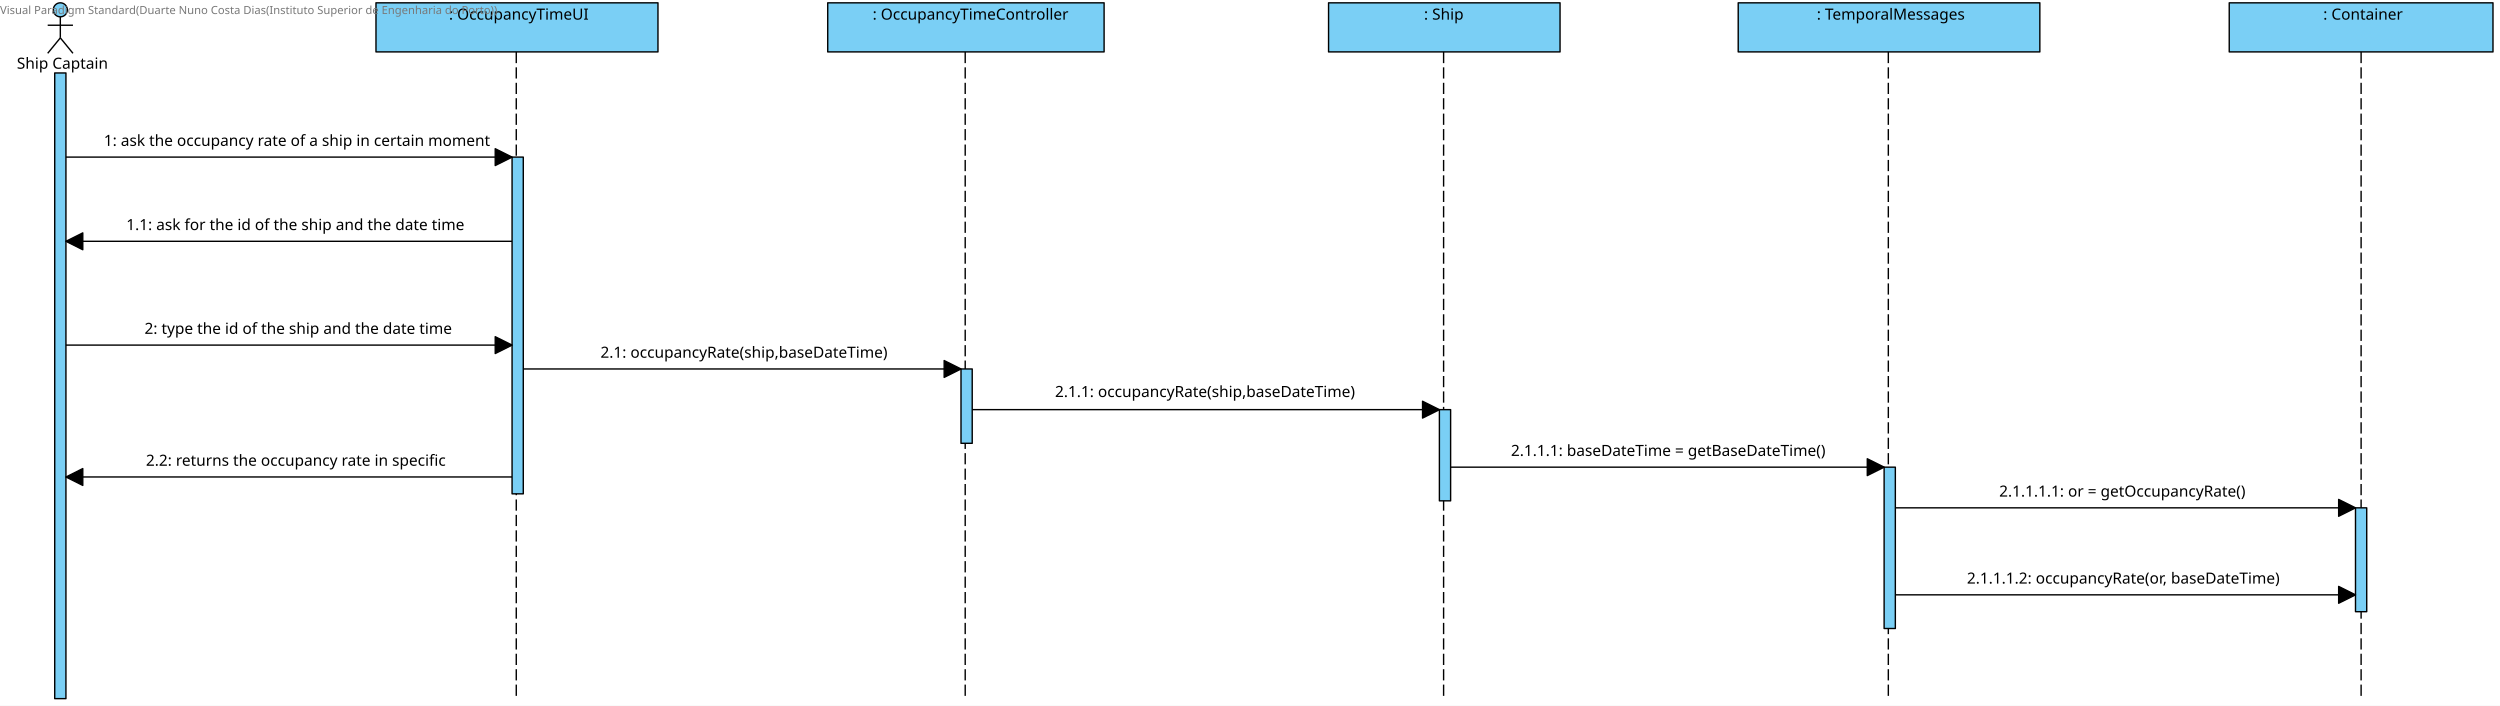
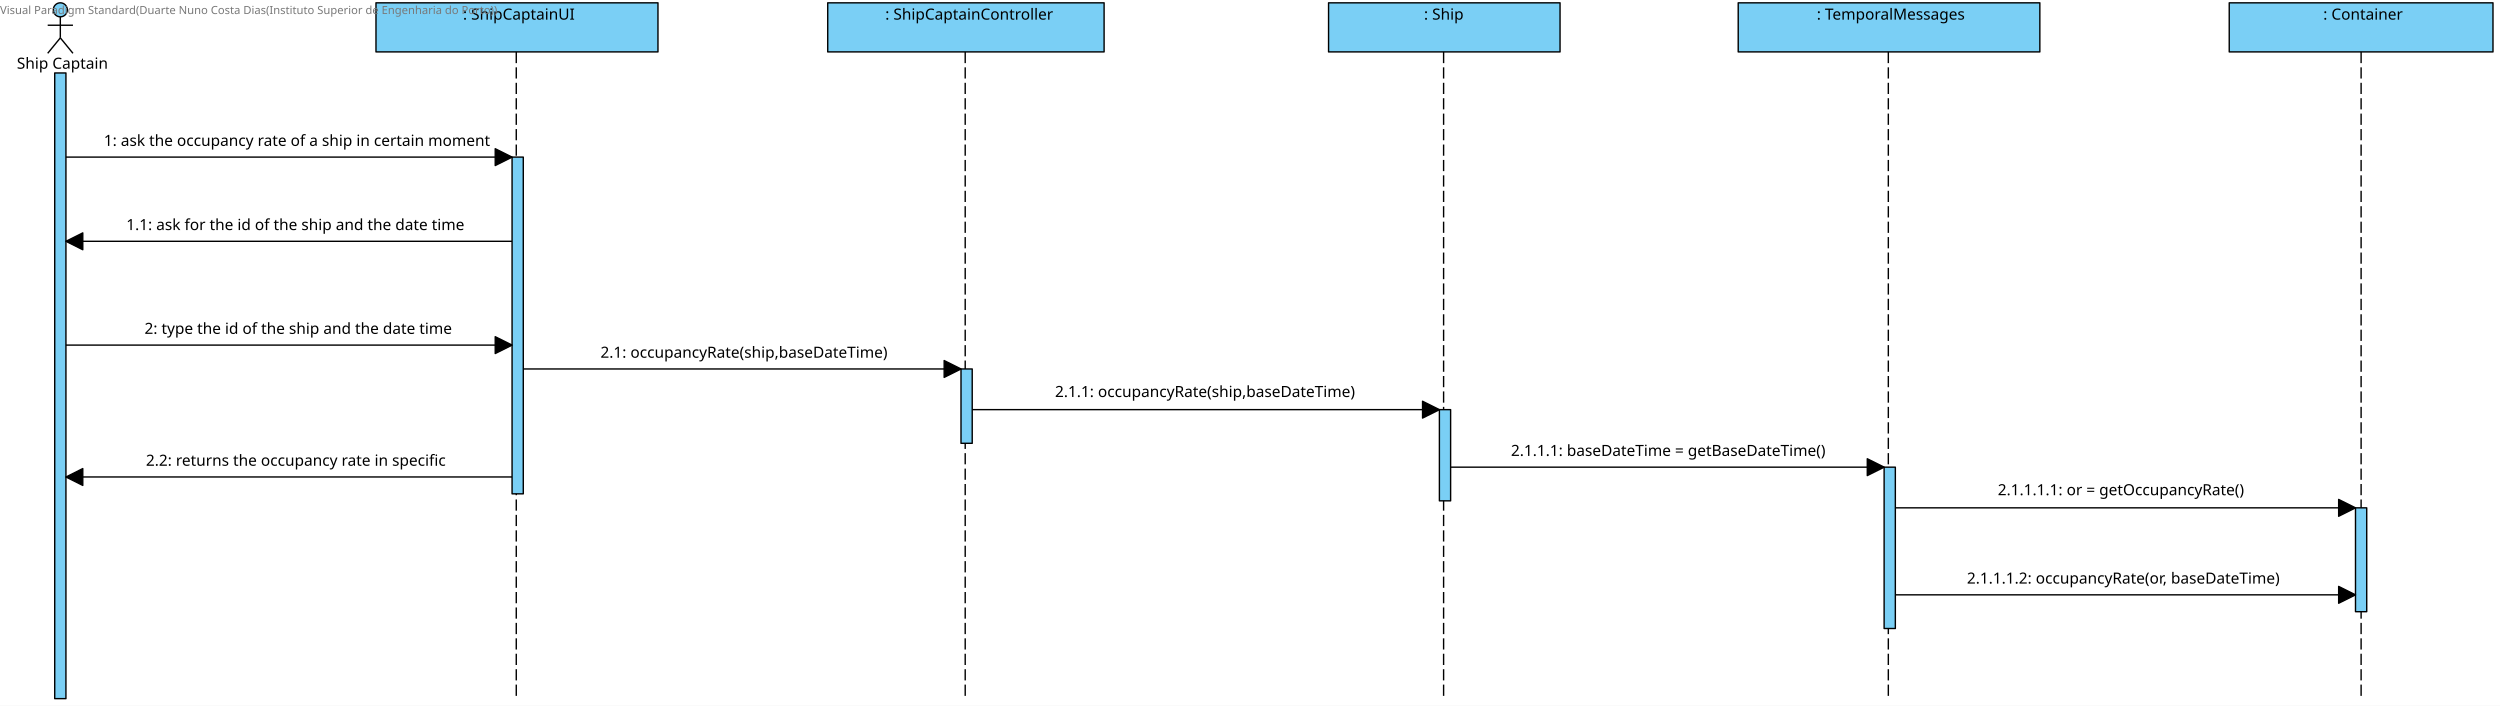
<svg xmlns="http://www.w3.org/2000/svg" fill-opacity="0" color-rendering="auto" color-interpolation="auto" text-rendering="auto" stroke="rgb(0,0,0)" stroke-linecap="square" width="1782" stroke-miterlimit="10" shape-rendering="auto" stroke-opacity="0" fill="rgb(0,0,0)" stroke-dasharray="none" font-weight="normal" stroke-width="1" height="503" font-family="'Dialog'" font-style="normal" stroke-linejoin="miter" font-size="12px" stroke-dashoffset="0" image-rendering="auto">
  <defs id="genericDefs" />
  <g>
    <defs id="defs1">
      <clipPath clipPathUnits="userSpaceOnUse" id="clipPath1">
        <path d="M-7 -7 L71 -7 L71 508 L-7 508 L-7 -7 Z" />
      </clipPath>
      <clipPath clipPathUnits="userSpaceOnUse" id="clipPath2">
        <path d="M-7 -7 L213 -7 L213 508 L-7 508 L-7 -7 Z" />
      </clipPath>
      <clipPath clipPathUnits="userSpaceOnUse" id="clipPath3">
        <path d="M-7 -7 L209 -7 L209 508 L-7 508 L-7 -7 Z" />
      </clipPath>
      <clipPath clipPathUnits="userSpaceOnUse" id="clipPath4">
        <path d="M-7 -7 L19 -7 L19 251 L-7 251 L-7 -7 Z" />
      </clipPath>
      <clipPath clipPathUnits="userSpaceOnUse" id="clipPath5">
        <path d="M-7 -7 L19 -7 L19 64 L-7 64 L-7 -7 Z" />
      </clipPath>
      <clipPath clipPathUnits="userSpaceOnUse" id="clipPath6">
        <path d="M-7 -7 L177 -7 L177 508 L-7 508 L-7 -7 Z" />
      </clipPath>
      <clipPath clipPathUnits="userSpaceOnUse" id="clipPath7">
        <path d="M-7 -7 L227 -7 L227 508 L-7 508 L-7 -7 Z" />
      </clipPath>
      <clipPath clipPathUnits="userSpaceOnUse" id="clipPath8">
        <path d="M-7 -7 L19 -7 L19 76 L-7 76 L-7 -7 Z" />
      </clipPath>
      <clipPath clipPathUnits="userSpaceOnUse" id="clipPath9">
        <path d="M-7 -7 L19 -7 L19 126 L-7 126 L-7 -7 Z" />
      </clipPath>
      <clipPath clipPathUnits="userSpaceOnUse" id="clipPath10">
        <path d="M-7 -7 L200 -7 L200 508 L-7 508 L-7 -7 Z" />
      </clipPath>
      <clipPath clipPathUnits="userSpaceOnUse" id="clipPath11">
        <path d="M-7 -7 L19 -7 L19 85 L-7 85 L-7 -7 Z" />
      </clipPath>
      <clipPath clipPathUnits="userSpaceOnUse" id="clipPath12">
+         <path d="M-83 -15 L166 -15 L166 30 L-83 30 L-83 -15 Z" />
+       </clipPath>
+       <clipPath clipPathUnits="userSpaceOnUse" id="clipPath13">
+         <path d="M-202 -15 L404 -15 L404 30 L-202 30 L-202 -15 Z" />
+       </clipPath>
+       <clipPath clipPathUnits="userSpaceOnUse" id="clipPath14">
+         <path d="M-198 -15 L396 -15 L396 30 L-198 30 L-198 -15 Z" />
+       </clipPath>
+       <clipPath clipPathUnits="userSpaceOnUse" id="clipPath15">
+         <path d="M-166 -15 L332 -15 L332 30 L-166 30 L-166 -15 Z" />
+       </clipPath>
+       <clipPath clipPathUnits="userSpaceOnUse" id="clipPath16">
+         <path d="M-216 -15 L432 -15 L432 30 L-216 30 L-216 -15 Z" />
+       </clipPath>
+       <clipPath clipPathUnits="userSpaceOnUse" id="clipPath17">
        <path d="M-189 -15 L378 -15 L378 30 L-189 30 L-189 -15 Z" />
-       </clipPath>
-       <clipPath clipPathUnits="userSpaceOnUse" id="clipPath13">
-         <path d="M-83 -15 L166 -15 L166 30 L-83 30 L-83 -15 Z" />
-       </clipPath>
-       <clipPath clipPathUnits="userSpaceOnUse" id="clipPath14">
-         <path d="M-202 -15 L404 -15 L404 30 L-202 30 L-202 -15 Z" />
-       </clipPath>
-       <clipPath clipPathUnits="userSpaceOnUse" id="clipPath15">
-         <path d="M-198 -15 L396 -15 L396 30 L-198 30 L-198 -15 Z" />
-       </clipPath>
-       <clipPath clipPathUnits="userSpaceOnUse" id="clipPath16">
-         <path d="M-166 -15 L332 -15 L332 30 L-166 30 L-166 -15 Z" />
-       </clipPath>
-       <clipPath clipPathUnits="userSpaceOnUse" id="clipPath17">
-         <path d="M-216 -15 L432 -15 L432 30 L-216 30 L-216 -15 Z" />
      </clipPath>
      <clipPath clipPathUnits="userSpaceOnUse" id="clipPath18">
        <path d="M0 0 L422 0 L422 104 L0 104 L0 0 Z" />
      </clipPath>
      <clipPath clipPathUnits="userSpaceOnUse" id="clipPath19">
        <path d="M349 30 L349 45 L68 45 L68 30 ZM0 0 L0 104 L84 104 L84 90 L331 90 L331 104 L422 104 L422 0 Z" />
      </clipPath>
      <clipPath clipPathUnits="userSpaceOnUse" id="clipPath20">
        <path d="M331 30 L331 45 L84 45 L84 30 ZM0 0 L0 104 L422 104 L422 0 Z" />
      </clipPath>
      <clipPath clipPathUnits="userSpaceOnUse" id="clipPath21">
        <path d="M321 30 L321 45 L96 45 L96 30 ZM0 0 L0 104 L422 104 L422 0 Z" />
      </clipPath>
      <clipPath clipPathUnits="userSpaceOnUse" id="clipPath22">
        <path d="M320 30 L320 45 L97 45 L97 30 ZM0 0 L0 104 L422 104 L422 0 Z" />
      </clipPath>
      <clipPath clipPathUnits="userSpaceOnUse" id="clipPath23">
        <path d="M0 0 L416 0 L416 104 L0 104 L0 0 Z" />
      </clipPath>
      <clipPath clipPathUnits="userSpaceOnUse" id="clipPath24">
        <path d="M316 30 L316 45 L96 45 L96 30 ZM0 0 L0 104 L416 104 L416 0 Z" />
      </clipPath>
      <clipPath clipPathUnits="userSpaceOnUse" id="clipPath25">
        <path d="M0 0 L437 0 L437 104 L0 104 L0 0 Z" />
      </clipPath>
      <clipPath clipPathUnits="userSpaceOnUse" id="clipPath26">
        <path d="M329 29 L329 44 L100 44 L100 29 ZM0 0 L0 104 L437 104 L437 86 L425 86 L425 71 L437 71 L437 0 Z" />
      </clipPath>
      <clipPath clipPathUnits="userSpaceOnUse" id="clipPath27">
        <path d="M0 0 L413 0 L413 104 L0 104 L0 0 Z" />
      </clipPath>
      <clipPath clipPathUnits="userSpaceOnUse" id="clipPath28">
        <path d="M324 30 L324 45 L84 45 L84 30 ZM0 0 L0 104 L413 104 L413 0 Z" />
      </clipPath>
      <clipPath clipPathUnits="userSpaceOnUse" id="clipPath29">
        <path d="M0 0 L432 0 L432 104 L0 104 L0 0 Z" />
      </clipPath>
      <clipPath clipPathUnits="userSpaceOnUse" id="clipPath30">
-         <path d="M308 30 L308 45 L115 45 L115 30 ZM0 0 L0 1 L7 1 L7 16 L0 16 L0 104 L91 104 L91 92 L331 92 L331 104 L432 104 L432 0 Z" />
+         <path d="M307 29 L307 44 L114 44 L114 29 ZM0 0 L0 1 L7 1 L7 16 L0 16 L0 104 L91 104 L91 92 L331 92 L331 104 L432 104 L432 0 Z" />
      </clipPath>
      <clipPath clipPathUnits="userSpaceOnUse" id="clipPath31">
        <path d="M331 30 L331 45 L91 45 L91 30 ZM0 0 L0 104 L432 104 L432 0 Z" />
      </clipPath>
      <clipPath clipPathUnits="userSpaceOnUse" id="clipPath32">
        <path d="M-240 -15 L480 -15 L480 30 L-240 30 L-240 -15 Z" />
      </clipPath>
      <clipPath clipPathUnits="userSpaceOnUse" id="clipPath33">
        <path d="M-193 -15 L386 -15 L386 30 L-193 30 L-193 -15 Z" />
      </clipPath>
      <clipPath clipPathUnits="userSpaceOnUse" id="clipPath34">
        <path d="M-229 -15 L458 -15 L458 30 L-229 30 L-229 -15 Z" />
      </clipPath>
      <clipPath clipPathUnits="userSpaceOnUse" id="clipPath35">
        <path d="M-220 -15 L440 -15 L440 30 L-220 30 L-220 -15 Z" />
      </clipPath>
      <clipPath clipPathUnits="userSpaceOnUse" id="clipPath36">
        <path d="M-223 -15 L446 -15 L446 30 L-223 30 L-223 -15 Z" />
      </clipPath>
      <clipPath clipPathUnits="userSpaceOnUse" id="clipPath37">
        <path d="M-225 -15 L450 -15 L450 30 L-225 30 L-225 -15 Z" />
      </clipPath>
      <clipPath clipPathUnits="userSpaceOnUse" id="clipPath38">
        <path d="M-247 -15 L494 -15 L494 30 L-247 30 L-247 -15 Z" />
      </clipPath>
      <clipPath clipPathUnits="userSpaceOnUse" id="clipPath39">
        <path d="M-281 -15 L562 -15 L562 30 L-281 30 L-281 -15 Z" />
      </clipPath>
    </defs>
    <g fill="white" text-rendering="geometricPrecision" fill-opacity="1" stroke-opacity="1" stroke="white">
      <rect x="0" width="1782" height="503" y="0" stroke="none" />
    </g>
    <g font-size="11px" transform="translate(13,2)" fill-opacity="1" fill="rgb(122,207,245)" text-rendering="geometricPrecision" image-rendering="optimizeQuality" font-family="sans-serif" stroke="rgb(122,207,245)" stroke-opacity="1">
      <circle r="5" clip-path="url(#clipPath1)" cx="30" cy="5" stroke="none" />
      <rect x="26" width="8" height="446" y="50" clip-path="url(#clipPath1)" stroke="none" />
    </g>
    <g stroke-linecap="butt" font-size="11px" transform="translate(13,2)" fill-opacity="1" fill="black" text-rendering="geometricPrecision" image-rendering="optimizeQuality" font-family="sans-serif" stroke-linejoin="round" stroke="black" stroke-opacity="1" stroke-miterlimit="0">
      <circle fill="none" r="5" clip-path="url(#clipPath1)" cx="30" cy="5" />
      <rect fill="none" x="26" width="8" height="446" y="50" clip-path="url(#clipPath1)" />
      <line y2="25" fill="none" x1="30" clip-path="url(#clipPath1)" x2="30" y1="10" />
      <line y2="36" fill="none" x1="30" clip-path="url(#clipPath1)" x2="21" y1="25" />
      <line y2="36" fill="none" x1="30" clip-path="url(#clipPath1)" x2="39" y1="25" />
      <line y2="16" fill="none" x1="21" clip-path="url(#clipPath1)" x2="39" y1="16" />
    </g>
    <g font-size="11px" transform="translate(268,2)" fill-opacity="1" fill="rgb(122,207,245)" text-rendering="geometricPrecision" image-rendering="optimizeQuality" font-family="sans-serif" stroke="rgb(122,207,245)" stroke-opacity="1">
      <rect x="0" width="201" height="35" y="0" clip-path="url(#clipPath2)" stroke="none" />
    </g>
    <g stroke-linecap="butt" font-size="11px" transform="translate(268,2)" fill-opacity="1" fill="black" text-rendering="geometricPrecision" image-rendering="optimizeQuality" font-family="sans-serif" stroke-linejoin="round" stroke="black" stroke-opacity="1" stroke-miterlimit="0">
      <rect fill="none" x="0" width="201" height="35" y="0" clip-path="url(#clipPath2)" />
      <line clip-path="url(#clipPath2)" fill="none" x1="100" x2="100" y1="35" y2="497" stroke-linejoin="bevel" stroke-dasharray="8,3" />
    </g>
    <g font-size="11px" transform="translate(590,2)" fill-opacity="1" fill="rgb(122,207,245)" text-rendering="geometricPrecision" image-rendering="optimizeQuality" font-family="sans-serif" stroke="rgb(122,207,245)" stroke-opacity="1">
      <rect x="0" width="197" height="35" y="0" clip-path="url(#clipPath3)" stroke="none" />
    </g>
    <g stroke-linecap="butt" font-size="11px" transform="translate(590,2)" fill-opacity="1" fill="black" text-rendering="geometricPrecision" image-rendering="optimizeQuality" font-family="sans-serif" stroke-linejoin="round" stroke="black" stroke-opacity="1" stroke-miterlimit="0">
      <rect fill="none" x="0" width="197" height="35" y="0" clip-path="url(#clipPath3)" />
      <line clip-path="url(#clipPath3)" fill="none" x1="98" x2="98" y1="35" y2="497" stroke-linejoin="bevel" stroke-dasharray="8,3" />
    </g>
    <g font-size="11px" transform="translate(365,112)" fill-opacity="1" fill="rgb(122,207,245)" text-rendering="geometricPrecision" image-rendering="optimizeQuality" font-family="sans-serif" stroke="rgb(122,207,245)" stroke-opacity="1">
      <rect x="0" width="8" height="240" y="0" clip-path="url(#clipPath4)" stroke="none" />
    </g>
    <g stroke-linecap="butt" font-size="11px" transform="translate(365,112)" fill-opacity="1" fill="black" text-rendering="geometricPrecision" image-rendering="optimizeQuality" font-family="sans-serif" stroke-linejoin="round" stroke="black" stroke-opacity="1" stroke-miterlimit="0">
      <rect fill="none" x="0" width="8" height="240" y="0" clip-path="url(#clipPath4)" />
    </g>
    <g font-size="11px" transform="translate(685,263)" fill-opacity="1" fill="rgb(122,207,245)" text-rendering="geometricPrecision" image-rendering="optimizeQuality" font-family="sans-serif" stroke="rgb(122,207,245)" stroke-opacity="1">
      <rect x="0" width="8" height="53" y="0" clip-path="url(#clipPath5)" stroke="none" />
    </g>
    <g stroke-linecap="butt" font-size="11px" transform="translate(685,263)" fill-opacity="1" fill="black" text-rendering="geometricPrecision" image-rendering="optimizeQuality" font-family="sans-serif" stroke-linejoin="round" stroke="black" stroke-opacity="1" stroke-miterlimit="0">
      <rect fill="none" x="0" width="8" height="53" y="0" clip-path="url(#clipPath5)" />
    </g>
    <g font-size="11px" transform="translate(947,2)" fill-opacity="1" fill="rgb(122,207,245)" text-rendering="geometricPrecision" image-rendering="optimizeQuality" font-family="sans-serif" stroke="rgb(122,207,245)" stroke-opacity="1">
      <rect x="0" width="165" height="35" y="0" clip-path="url(#clipPath6)" stroke="none" />
    </g>
    <g stroke-linecap="butt" font-size="11px" transform="translate(947,2)" fill-opacity="1" fill="black" text-rendering="geometricPrecision" image-rendering="optimizeQuality" font-family="sans-serif" stroke-linejoin="round" stroke="black" stroke-opacity="1" stroke-miterlimit="0">
      <rect fill="none" x="0" width="165" height="35" y="0" clip-path="url(#clipPath6)" />
      <line clip-path="url(#clipPath6)" fill="none" x1="82" x2="82" y1="35" y2="497" stroke-linejoin="bevel" stroke-dasharray="8,3" />
    </g>
    <g font-size="11px" transform="translate(1239,2)" fill-opacity="1" fill="rgb(122,207,245)" text-rendering="geometricPrecision" image-rendering="optimizeQuality" font-family="sans-serif" stroke="rgb(122,207,245)" stroke-opacity="1">
      <rect x="0" width="215" height="35" y="0" clip-path="url(#clipPath7)" stroke="none" />
    </g>
    <g stroke-linecap="butt" font-size="11px" transform="translate(1239,2)" fill-opacity="1" fill="black" text-rendering="geometricPrecision" image-rendering="optimizeQuality" font-family="sans-serif" stroke-linejoin="round" stroke="black" stroke-opacity="1" stroke-miterlimit="0">
      <rect fill="none" x="0" width="215" height="35" y="0" clip-path="url(#clipPath7)" />
      <line clip-path="url(#clipPath7)" fill="none" x1="107" x2="107" y1="35" y2="497" stroke-linejoin="bevel" stroke-dasharray="8,3" />
    </g>
    <g font-size="11px" transform="translate(1026,292)" fill-opacity="1" fill="rgb(122,207,245)" text-rendering="geometricPrecision" image-rendering="optimizeQuality" font-family="sans-serif" stroke="rgb(122,207,245)" stroke-opacity="1">
      <rect x="0" width="8" height="65" y="0" clip-path="url(#clipPath8)" stroke="none" />
    </g>
    <g stroke-linecap="butt" font-size="11px" transform="translate(1026,292)" fill-opacity="1" fill="black" text-rendering="geometricPrecision" image-rendering="optimizeQuality" font-family="sans-serif" stroke-linejoin="round" stroke="black" stroke-opacity="1" stroke-miterlimit="0">
      <rect fill="none" x="0" width="8" height="65" y="0" clip-path="url(#clipPath8)" />
    </g>
    <g font-size="11px" transform="translate(1343,333)" fill-opacity="1" fill="rgb(122,207,245)" text-rendering="geometricPrecision" image-rendering="optimizeQuality" font-family="sans-serif" stroke="rgb(122,207,245)" stroke-opacity="1">
      <rect x="0" width="8" height="115" y="0" clip-path="url(#clipPath9)" stroke="none" />
    </g>
    <g stroke-linecap="butt" font-size="11px" transform="translate(1343,333)" fill-opacity="1" fill="black" text-rendering="geometricPrecision" image-rendering="optimizeQuality" font-family="sans-serif" stroke-linejoin="round" stroke="black" stroke-opacity="1" stroke-miterlimit="0">
      <rect fill="none" x="0" width="8" height="115" y="0" clip-path="url(#clipPath9)" />
    </g>
    <g font-size="11px" transform="translate(1589,2)" fill-opacity="1" fill="rgb(122,207,245)" text-rendering="geometricPrecision" image-rendering="optimizeQuality" font-family="sans-serif" stroke="rgb(122,207,245)" stroke-opacity="1">
      <rect x="0" width="188" height="35" y="0" clip-path="url(#clipPath10)" stroke="none" />
    </g>
    <g stroke-linecap="butt" font-size="11px" transform="translate(1589,2)" fill-opacity="1" fill="black" text-rendering="geometricPrecision" image-rendering="optimizeQuality" font-family="sans-serif" stroke-linejoin="round" stroke="black" stroke-opacity="1" stroke-miterlimit="0">
      <rect fill="none" x="0" width="188" height="35" y="0" clip-path="url(#clipPath10)" />
      <line clip-path="url(#clipPath10)" fill="none" x1="94" x2="94" y1="35" y2="497" stroke-linejoin="bevel" stroke-dasharray="8,3" />
    </g>
    <g font-size="11px" transform="translate(1679,362)" fill-opacity="1" fill="rgb(122,207,245)" text-rendering="geometricPrecision" image-rendering="optimizeQuality" font-family="sans-serif" stroke="rgb(122,207,245)" stroke-opacity="1">
      <rect x="0" width="8" height="74" y="0" clip-path="url(#clipPath11)" stroke="none" />
    </g>
    <g stroke-linecap="butt" font-size="11px" transform="translate(1679,362)" fill-opacity="1" fill="black" text-rendering="geometricPrecision" image-rendering="optimizeQuality" font-family="sans-serif" stroke-linejoin="round" stroke="black" stroke-opacity="1" stroke-miterlimit="0">
      <rect fill="none" x="0" width="8" height="74" y="0" clip-path="url(#clipPath11)" />
    </g>
+     <g font-size="11px" transform="translate(2,37)" fill-opacity="1" fill="black" text-rendering="geometricPrecision" image-rendering="optimizeQuality" font-family="sans-serif" stroke="black" stroke-opacity="1">
+       <text x="10" xml:space="preserve" y="12" clip-path="url(#clipPath12)" stroke="none">Ship Captain</text>
+     </g>
+     <g font-size="11px" transform="translate(268,2)" fill-opacity="1" fill="black" text-rendering="geometricPrecision" image-rendering="optimizeQuality" font-family="sans-serif" stroke="black" stroke-opacity="1">
+       <text x="62" xml:space="preserve" y="12" clip-path="url(#clipPath13)" stroke="none">: ShipCaptainUI</text>
+     </g>
+     <g font-size="11px" transform="translate(590,2)" fill-opacity="1" fill="black" text-rendering="geometricPrecision" image-rendering="optimizeQuality" font-family="sans-serif" stroke="black" stroke-opacity="1">
+       <text x="41" xml:space="preserve" y="12" clip-path="url(#clipPath14)" stroke="none">: ShipCaptainController</text>
+     </g>
+     <g font-size="11px" transform="translate(947,2)" fill-opacity="1" fill="black" text-rendering="geometricPrecision" image-rendering="optimizeQuality" font-family="sans-serif" stroke="black" stroke-opacity="1">
+       <text x="68" xml:space="preserve" y="12" clip-path="url(#clipPath15)" stroke="none">: Ship</text>
+     </g>
+     <g font-size="11px" transform="translate(1239,2)" fill-opacity="1" fill="black" text-rendering="geometricPrecision" image-rendering="optimizeQuality" font-family="sans-serif" stroke="black" stroke-opacity="1">
+       <text x="56" xml:space="preserve" y="12" clip-path="url(#clipPath16)" stroke="none">: TemporalMessages</text>
+     </g>
    <g font-size="11px" transform="translate(1589,2)" fill-opacity="1" fill="black" text-rendering="geometricPrecision" image-rendering="optimizeQuality" font-family="sans-serif" stroke="black" stroke-opacity="1">
-       <text x="67" xml:space="preserve" y="12" clip-path="url(#clipPath12)" stroke="none">: Container</text>
-     </g>
-     <g font-size="11px" transform="translate(2,37)" fill-opacity="1" fill="black" text-rendering="geometricPrecision" image-rendering="optimizeQuality" font-family="sans-serif" stroke="black" stroke-opacity="1">
-       <text x="10" xml:space="preserve" y="12" clip-path="url(#clipPath13)" stroke="none">Ship Captain</text>
-     </g>
-     <g font-size="11px" transform="translate(268,2)" fill-opacity="1" fill="black" text-rendering="geometricPrecision" image-rendering="optimizeQuality" font-family="sans-serif" stroke="black" stroke-opacity="1">
-       <text x="52" xml:space="preserve" y="12" clip-path="url(#clipPath14)" stroke="none">: OccupancyTimeUI</text>
-     </g>
-     <g font-size="11px" transform="translate(590,2)" fill-opacity="1" fill="black" text-rendering="geometricPrecision" image-rendering="optimizeQuality" font-family="sans-serif" stroke="black" stroke-opacity="1">
-       <text x="32" xml:space="preserve" y="12" clip-path="url(#clipPath15)" stroke="none">: OccupancyTimeController</text>
-     </g>
-     <g font-size="11px" transform="translate(947,2)" fill-opacity="1" fill="black" text-rendering="geometricPrecision" image-rendering="optimizeQuality" font-family="sans-serif" stroke="black" stroke-opacity="1">
-       <text x="68" xml:space="preserve" y="12" clip-path="url(#clipPath16)" stroke="none">: Ship</text>
-     </g>
-     <g font-size="11px" transform="translate(1239,2)" fill-opacity="1" fill="black" text-rendering="geometricPrecision" image-rendering="optimizeQuality" font-family="sans-serif" stroke="black" stroke-opacity="1">
-       <text x="56" xml:space="preserve" y="12" clip-path="url(#clipPath17)" stroke="none">: TemporalMessages</text>
+       <text x="67" xml:space="preserve" y="12" clip-path="url(#clipPath17)" stroke="none">: Container</text>
    </g>
    <g stroke-linecap="butt" font-size="11px" transform="translate(-3,62)" fill-opacity="1" fill="black" text-rendering="geometricPrecision" image-rendering="optimizeQuality" font-family="sans-serif" stroke-linejoin="round" stroke="black" stroke-opacity="1">
      <line y2="50" fill="none" x1="50" clip-path="url(#clipPath19)" x2="368" y1="50" />
      <polygon points=" 368 50 356 44 356 56" clip-path="url(#clipPath19)" stroke="none" />
      <polygon fill="none" points=" 368 50 356 44 356 56" clip-path="url(#clipPath19)" />
    </g>
    <g stroke-linecap="butt" font-size="11px" transform="translate(-3,122)" fill-opacity="1" fill="black" text-rendering="geometricPrecision" image-rendering="optimizeQuality" font-family="sans-serif" stroke-linejoin="round" stroke="black" stroke-opacity="1">
      <line y2="50" fill="none" x1="368" clip-path="url(#clipPath20)" x2="50" y1="50" />
      <polygon points=" 50 50 62 56 62 44" clip-path="url(#clipPath20)" stroke="none" />
      <polygon fill="none" points=" 50 50 62 56 62 44" clip-path="url(#clipPath20)" />
    </g>
    <g stroke-linecap="butt" font-size="11px" transform="translate(-3,196)" fill-opacity="1" fill="black" text-rendering="geometricPrecision" image-rendering="optimizeQuality" font-family="sans-serif" stroke-linejoin="round" stroke="black" stroke-opacity="1">
      <line y2="50" fill="none" x1="50" clip-path="url(#clipPath21)" x2="368" y1="50" />
      <polygon points=" 368 50 356 44 356 56" clip-path="url(#clipPath21)" stroke="none" />
      <polygon fill="none" points=" 368 50 356 44 356 56" clip-path="url(#clipPath21)" />
    </g>
    <g stroke-linecap="butt" font-size="11px" transform="translate(-3,290)" fill-opacity="1" fill="black" text-rendering="geometricPrecision" image-rendering="optimizeQuality" font-family="sans-serif" stroke-linejoin="round" stroke="black" stroke-opacity="1">
      <line y2="50" fill="none" x1="368" clip-path="url(#clipPath22)" x2="50" y1="50" />
      <polygon points=" 50 50 62 56 62 44" clip-path="url(#clipPath22)" stroke="none" />
      <polygon fill="none" points=" 50 50 62 56 62 44" clip-path="url(#clipPath22)" />
    </g>
    <g stroke-linecap="butt" font-size="11px" transform="translate(323,213)" fill-opacity="1" fill="black" text-rendering="geometricPrecision" image-rendering="optimizeQuality" font-family="sans-serif" stroke-linejoin="round" stroke="black" stroke-opacity="1">
      <line y2="50" fill="none" x1="50" clip-path="url(#clipPath24)" x2="362" y1="50" />
      <polygon points=" 362 50 350 44 350 56" clip-path="url(#clipPath24)" stroke="none" />
      <polygon fill="none" points=" 362 50 350 44 350 56" clip-path="url(#clipPath24)" />
    </g>
    <g stroke-linecap="butt" font-size="11px" transform="translate(643,242)" fill-opacity="1" fill="black" text-rendering="geometricPrecision" image-rendering="optimizeQuality" font-family="sans-serif" stroke-linejoin="round" stroke="black" stroke-opacity="1">
      <line y2="50" fill="none" x1="50" clip-path="url(#clipPath26)" x2="383" y1="50" />
      <polygon points=" 383 50 371 44 371 56" clip-path="url(#clipPath26)" stroke="none" />
      <polygon fill="none" points=" 383 50 371 44 371 56" clip-path="url(#clipPath26)" />
    </g>
    <g stroke-linecap="butt" font-size="11px" transform="translate(984,283)" fill-opacity="1" fill="black" text-rendering="geometricPrecision" image-rendering="optimizeQuality" font-family="sans-serif" stroke-linejoin="round" stroke="black" stroke-opacity="1">
      <line y2="50" fill="none" x1="50" clip-path="url(#clipPath28)" x2="359" y1="50" />
      <polygon points=" 359 50 347 44 347 56" clip-path="url(#clipPath28)" stroke="none" />
      <polygon fill="none" points=" 359 50 347 44 347 56" clip-path="url(#clipPath28)" />
    </g>
    <g stroke-linecap="butt" font-size="11px" transform="translate(1301,312)" fill-opacity="1" fill="black" text-rendering="geometricPrecision" image-rendering="optimizeQuality" font-family="sans-serif" stroke-linejoin="round" stroke="black" stroke-opacity="1">
      <line y2="50" fill="none" x1="50" clip-path="url(#clipPath30)" x2="378" y1="50" />
      <polygon points=" 378 50 366 44 366 56" clip-path="url(#clipPath30)" stroke="none" />
      <polygon fill="none" points=" 378 50 366 44 366 56" clip-path="url(#clipPath30)" />
    </g>
    <g stroke-linecap="butt" font-size="11px" transform="translate(1301,374)" fill-opacity="1" fill="black" text-rendering="geometricPrecision" image-rendering="optimizeQuality" font-family="sans-serif" stroke-linejoin="round" stroke="black" stroke-opacity="1">
      <line y2="50" fill="none" x1="50" clip-path="url(#clipPath31)" x2="378" y1="50" />
      <polygon points=" 378 50 366 44 366 56" clip-path="url(#clipPath31)" stroke="none" />
      <polygon fill="none" points=" 378 50 366 44 366 56" clip-path="url(#clipPath31)" />
    </g>
    <g font-size="11px" transform="translate(1392,404)" fill-opacity="1" fill="white" text-rendering="geometricPrecision" image-rendering="optimizeQuality" font-family="sans-serif" stroke="white" stroke-opacity="1">
      <rect x="0" width="240" height="15" y="0" clip-path="url(#clipPath32)" stroke="none" />
      <text fill="black" x="10" xml:space="preserve" y="12" clip-path="url(#clipPath32)" stroke="none">2.1.1.1.2: occupancyRate(or, baseDateTime)</text>
    </g>
-     <g font-size="11px" transform="translate(1416,342)" fill-opacity="1" fill="white" text-rendering="geometricPrecision" image-rendering="optimizeQuality" font-family="sans-serif" stroke="white" stroke-opacity="1">
+     <g font-size="11px" transform="translate(1415,341)" fill-opacity="1" fill="white" text-rendering="geometricPrecision" image-rendering="optimizeQuality" font-family="sans-serif" stroke="white" stroke-opacity="1">
      <rect x="0" width="193" height="15" y="0" clip-path="url(#clipPath33)" stroke="none" />
      <text fill="black" x="9" xml:space="preserve" y="12" clip-path="url(#clipPath33)" stroke="none">2.1.1.1.1: or = getOccupancyRate()</text>
    </g>
    <g font-size="11px" transform="translate(1068,313)" fill-opacity="1" fill="white" text-rendering="geometricPrecision" image-rendering="optimizeQuality" font-family="sans-serif" stroke="white" stroke-opacity="1">
      <rect x="0" width="240" height="15" y="0" clip-path="url(#clipPath32)" stroke="none" />
      <text fill="black" x="9" xml:space="preserve" y="12" clip-path="url(#clipPath32)" stroke="none">2.1.1.1: baseDateTime = getBaseDateTime()</text>
    </g>
    <g font-size="11px" transform="translate(743,271)" fill-opacity="1" fill="white" text-rendering="geometricPrecision" image-rendering="optimizeQuality" font-family="sans-serif" stroke="white" stroke-opacity="1">
      <rect x="0" width="229" height="15" y="0" clip-path="url(#clipPath34)" stroke="none" />
      <text fill="black" x="9" xml:space="preserve" y="12" clip-path="url(#clipPath34)" stroke="none">2.1.1: occupancyRate(ship,baseDateTime)</text>
    </g>
    <g font-size="11px" transform="translate(419,243)" fill-opacity="1" fill="white" text-rendering="geometricPrecision" image-rendering="optimizeQuality" font-family="sans-serif" stroke="white" stroke-opacity="1">
      <rect x="0" width="220" height="15" y="0" clip-path="url(#clipPath35)" stroke="none" />
      <text fill="black" x="9" xml:space="preserve" y="12" clip-path="url(#clipPath35)" stroke="none">2.1: occupancyRate(ship,baseDateTime)</text>
    </g>
    <g font-size="11px" transform="translate(94,320)" fill-opacity="1" fill="white" text-rendering="geometricPrecision" image-rendering="optimizeQuality" font-family="sans-serif" stroke="white" stroke-opacity="1">
      <rect x="0" width="223" height="15" y="0" clip-path="url(#clipPath36)" stroke="none" />
      <text fill="black" x="10" xml:space="preserve" y="12" clip-path="url(#clipPath36)" stroke="none">2.2: returns the occupancy rate in specific</text>
    </g>
    <g font-size="11px" transform="translate(93,226)" fill-opacity="1" fill="white" text-rendering="geometricPrecision" image-rendering="optimizeQuality" font-family="sans-serif" stroke="white" stroke-opacity="1">
      <rect x="0" width="225" height="15" y="0" clip-path="url(#clipPath37)" stroke="none" />
      <text fill="black" x="10" xml:space="preserve" y="12" clip-path="url(#clipPath37)" stroke="none">2: type the id of the ship and the date time</text>
    </g>
    <g font-size="11px" transform="translate(81,152)" fill-opacity="1" fill="white" text-rendering="geometricPrecision" image-rendering="optimizeQuality" font-family="sans-serif" stroke="white" stroke-opacity="1">
      <rect x="0" width="247" height="15" y="0" clip-path="url(#clipPath38)" stroke="none" />
      <text fill="black" x="9" xml:space="preserve" y="12" clip-path="url(#clipPath38)" stroke="none">1.1: ask for the id of the ship and the date time</text>
    </g>
    <g font-size="11px" transform="translate(65,92)" fill-opacity="1" fill="white" text-rendering="geometricPrecision" image-rendering="optimizeQuality" font-family="sans-serif" stroke="white" stroke-opacity="1">
      <rect x="0" width="281" height="15" y="0" clip-path="url(#clipPath39)" stroke="none" />
      <text fill="black" x="9" xml:space="preserve" y="12" clip-path="url(#clipPath39)" stroke="none">1: ask the occupancy rate of a ship in certain moment</text>
    </g>
    <g font-size="8px" fill-opacity="1" fill="rgb(120,120,120)" text-rendering="geometricPrecision" image-rendering="optimizeQuality" stroke="rgb(120,120,120)" stroke-opacity="1">
      <text x="0" xml:space="preserve" y="10" stroke="none">Visual Paradigm Standard(Duarte Nuno Costa Dias(Instituto Superior de Engenharia do Porto))</text>
    </g>
  </g>
</svg>
